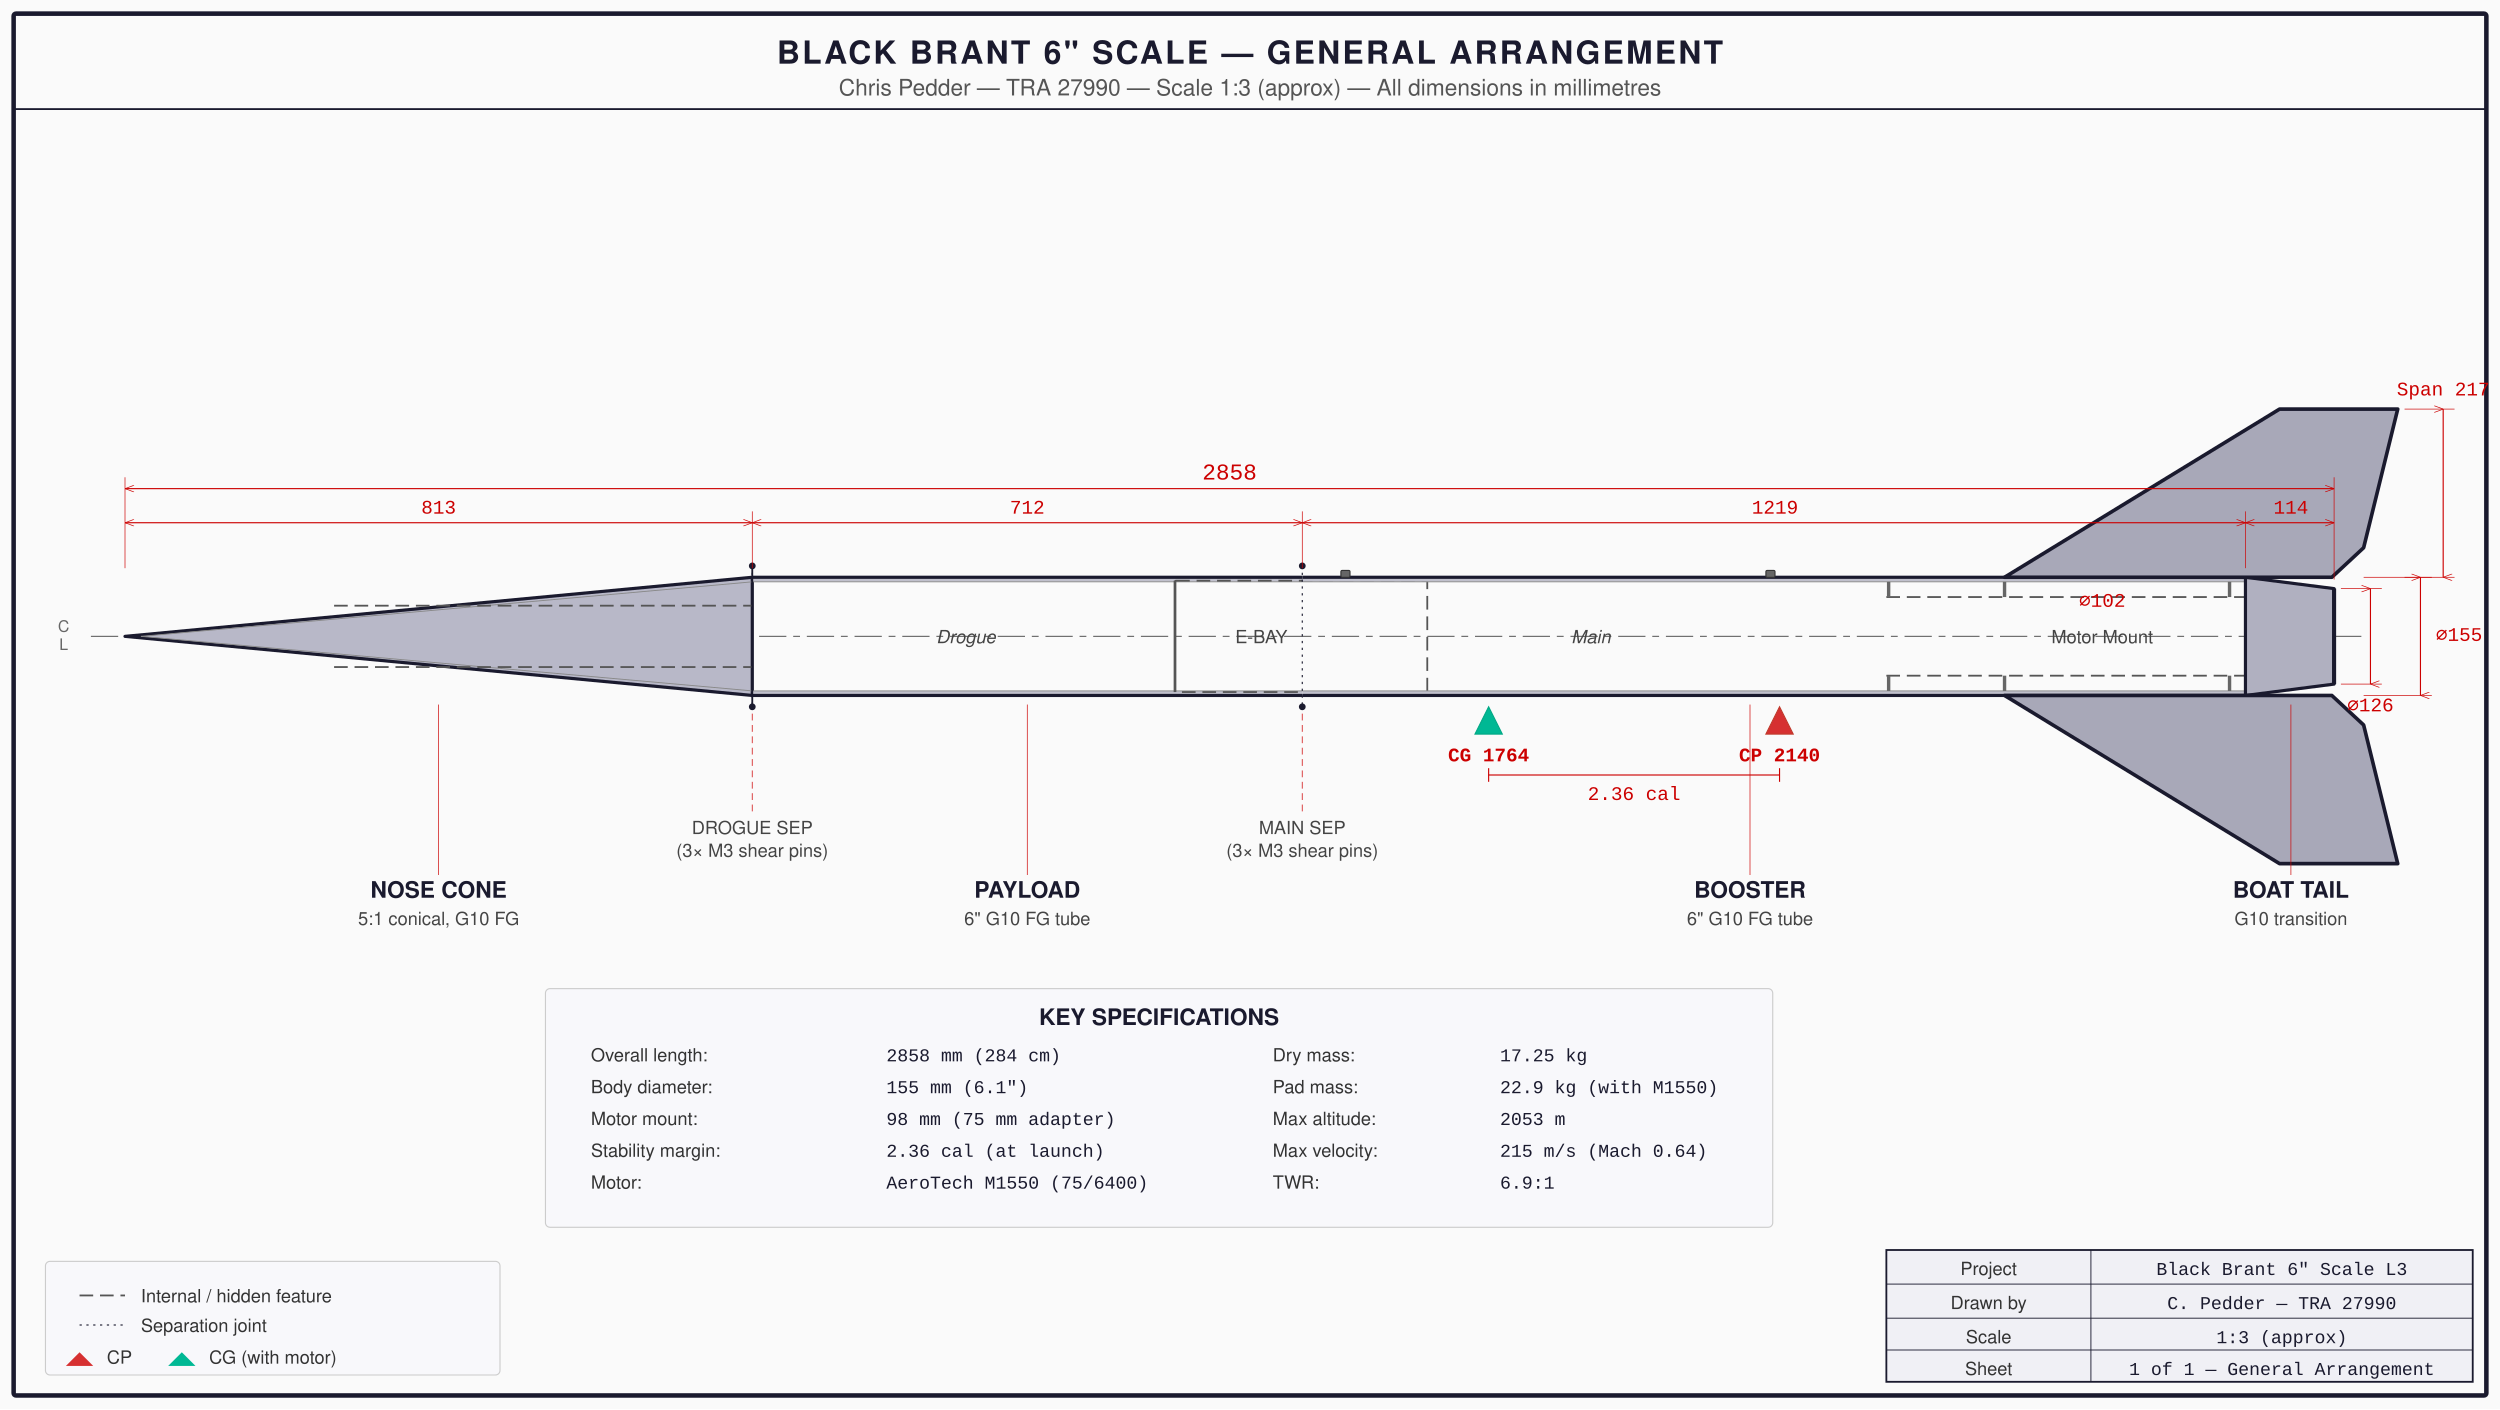
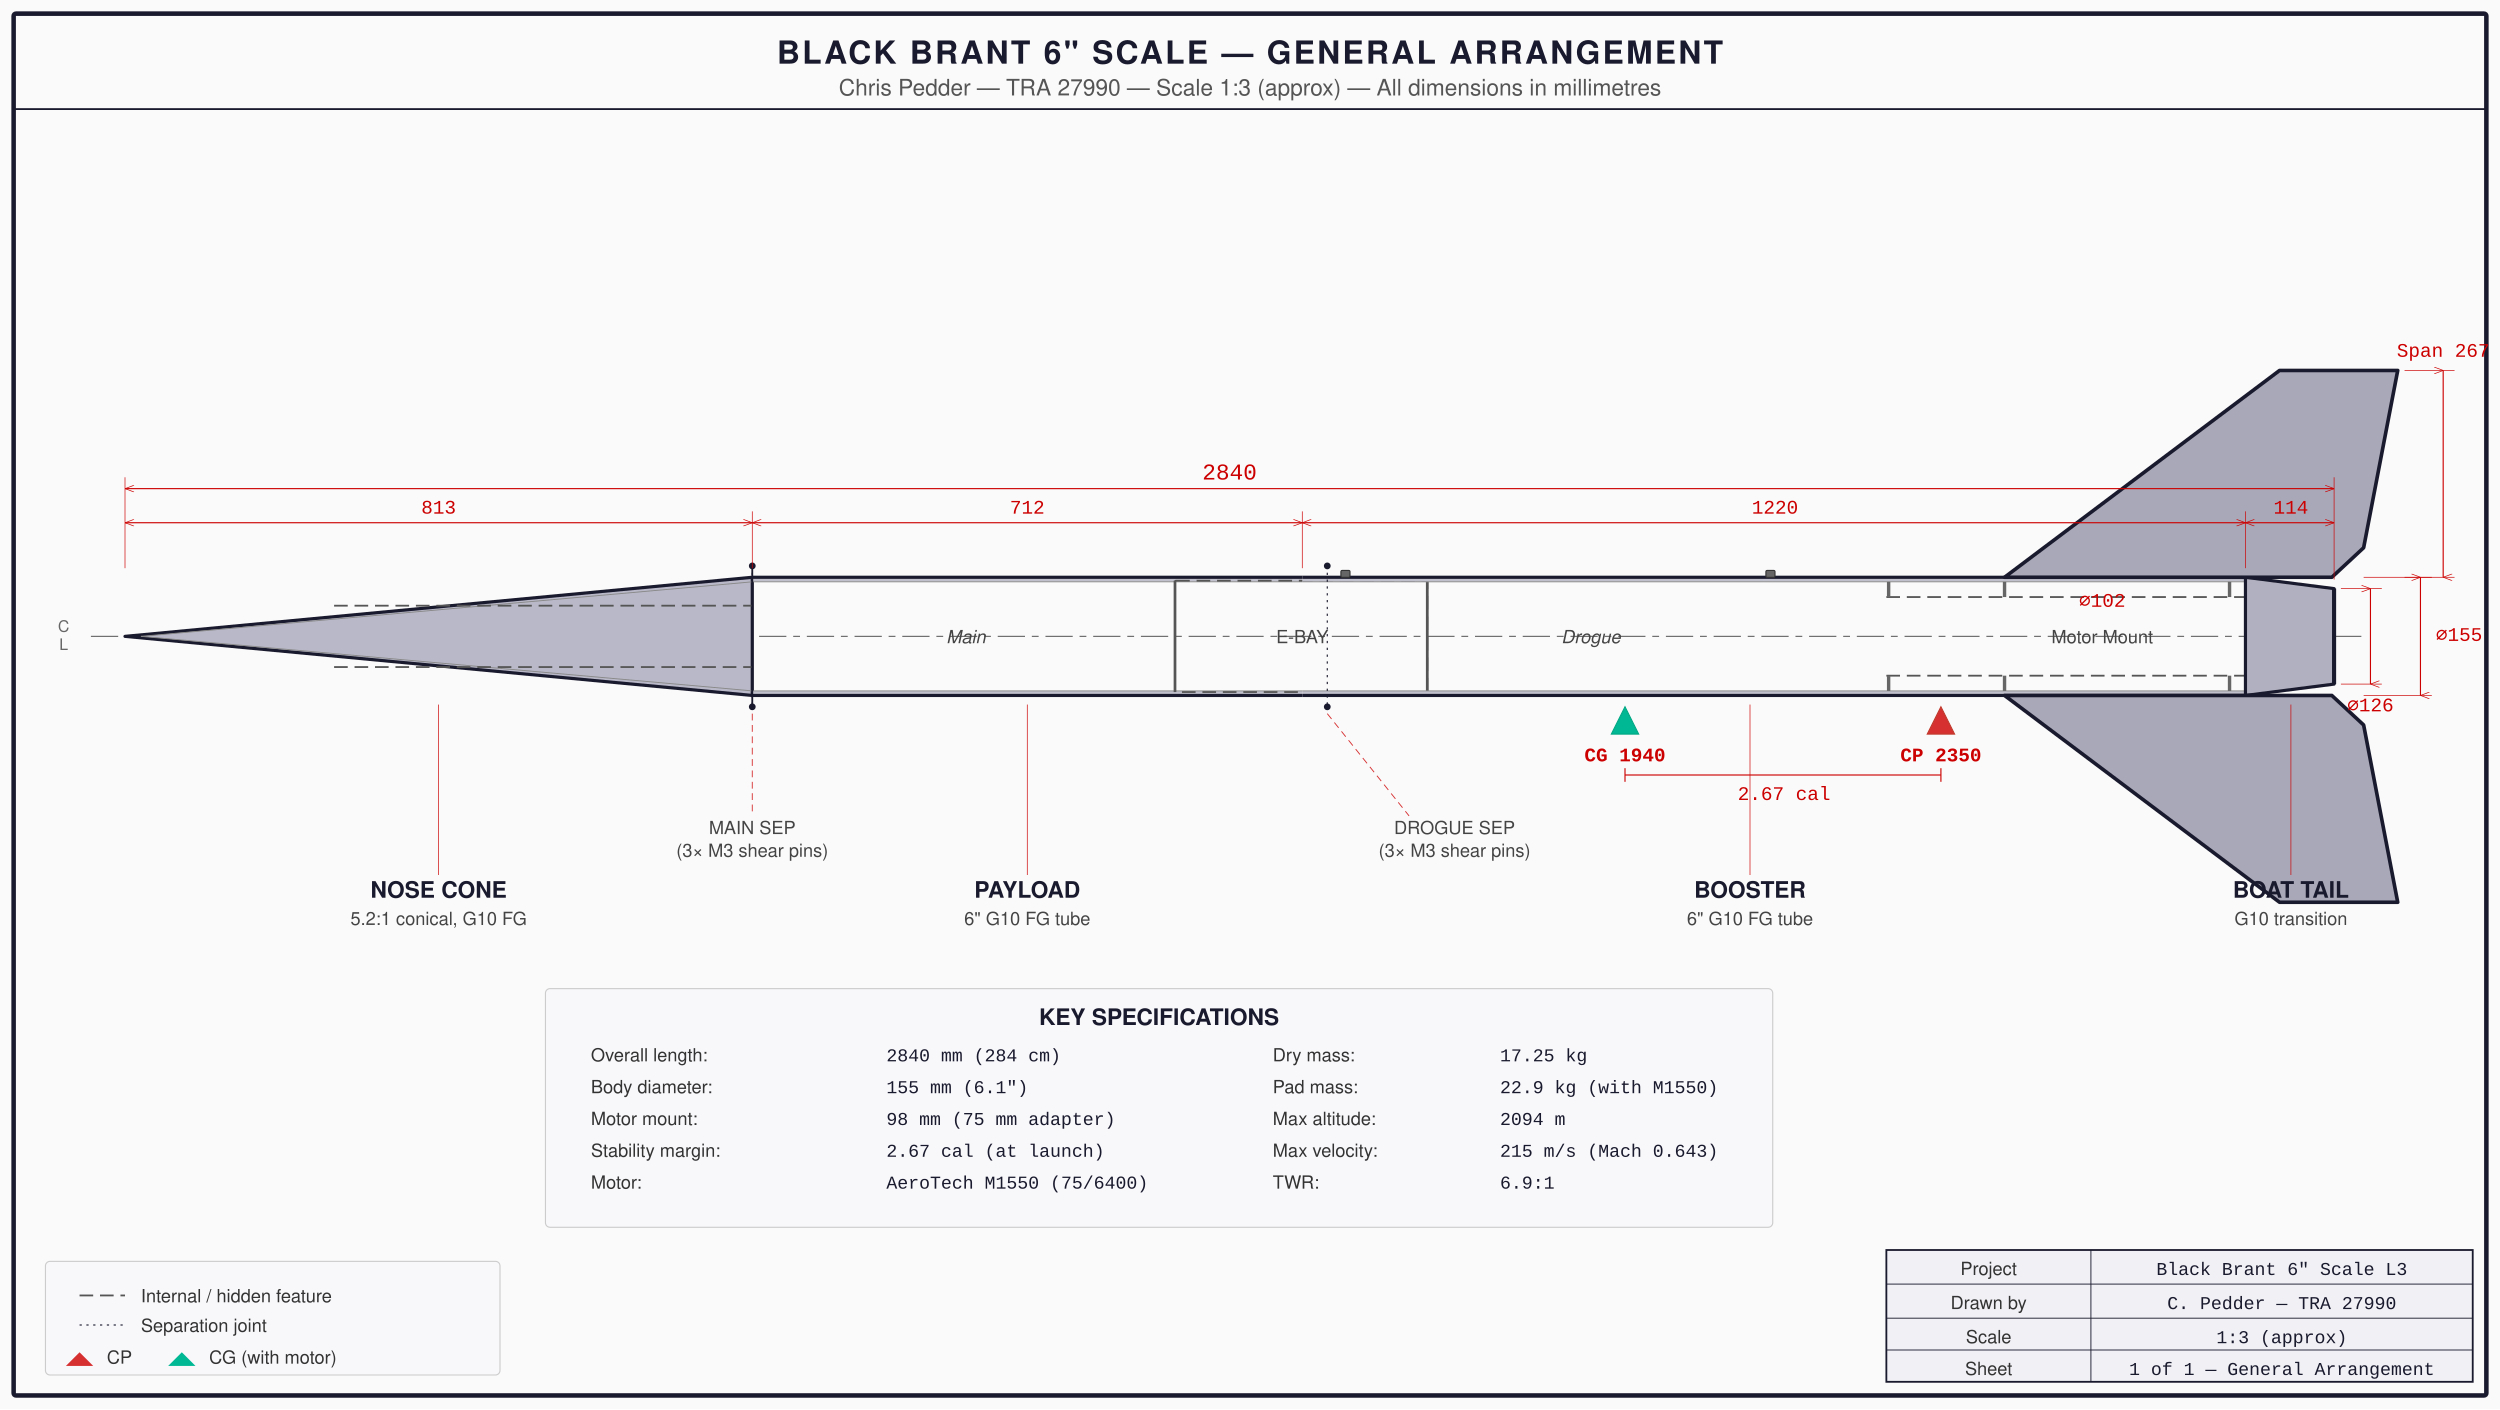
<svg xmlns="http://www.w3.org/2000/svg" viewBox="0 0 1100 620" width="1100" height="620">
  <defs>
    <marker id="arr-r" markerWidth="8" markerHeight="6" refX="8" refY="3" orient="auto">
      <path d="M0,0 L8,3 L0,6" fill="none" stroke="#cc0000" stroke-width="0.6" />
    </marker>
    <marker id="arr-l" markerWidth="8" markerHeight="6" refX="0" refY="3" orient="auto">
      <path d="M8,0 L0,3 L8,6" fill="none" stroke="#cc0000" stroke-width="0.6" />
    </marker>
    <marker id="arr-u" markerWidth="6" markerHeight="8" refX="3" refY="0" orient="auto">
      <path d="M0,8 L3,0 L6,8" fill="none" stroke="#cc0000" stroke-width="0.6" />
    </marker>
    <marker id="arr-d" markerWidth="6" markerHeight="8" refX="3" refY="8" orient="auto">
      <path d="M0,0 L3,8 L6,0" fill="none" stroke="#cc0000" stroke-width="0.6" />
    </marker>
  </defs>
  <style>
  .wall    { fill: #c0c0cc; stroke: #1a1a2e; stroke-width: 1.4; stroke-linejoin: round; }
  .wall-nc { fill: #b8b8c8; stroke: #1a1a2e; stroke-width: 1.4; stroke-linejoin: round; }
  .wall-bt { fill: #b0b0c0; stroke: #1a1a2e; stroke-width: 1.4; stroke-linejoin: round; }
  .fin     { fill: #a8a8b8; stroke: #1a1a2e; stroke-width: 1.6; stroke-linejoin: round; }
  .inner   { fill: none; stroke: #555; stroke-width: 0.8; stroke-dasharray: 6,3; }
  .cl      { fill: none; stroke: #666; stroke-width: 0.5; stroke-dasharray: 12,3,3,3; }
  .sep     { fill: none; stroke: #1a1a2e; stroke-width: 0.5; stroke-dasharray: 1,2; }
  .dim     { fill: none; stroke: #cc0000; stroke-width: 0.5; }
  .ext     { fill: none; stroke: #cc0000; stroke-width: 0.3; }
  .dt      { font-family: "Courier New", monospace; font-size: 10px; fill: #cc0000; text-anchor: middle; }
  .dt-s    { font-family: "Courier New", monospace; font-size: 8.5px; fill: #cc0000; text-anchor: middle; }
  .lbl     { font-family: "Helvetica Neue", Helvetica, Arial, sans-serif; font-size: 10px; fill: #1a1a2e; text-anchor: middle; font-weight: 600; }
  .lbl-s   { font-family: "Helvetica Neue", Helvetica, Arial, sans-serif; font-size: 8px; fill: #444; text-anchor: middle; }
  .title   { font-family: "Helvetica Neue", Helvetica, Arial, sans-serif; font-size: 14px; fill: #1a1a2e; font-weight: 700; letter-spacing: 1px; }
  .sub     { font-family: "Helvetica Neue", Helvetica, Arial, sans-serif; font-size: 10px; fill: #555; }
  .tb-label{ font-family: "Helvetica Neue", Helvetica, Arial, sans-serif; font-size: 8px; fill: #333; }
  .tb-val  { font-family: "Courier New", monospace; font-size: 8px; fill: #1a1a2e; }
</style>
  <rect width="1100" height="620" fill="#fafafa" />
  <rect x="6" y="6" width="1088" height="608" fill="none" stroke="#1a1a2e" stroke-width="2" rx="1" />
  <line x1="6" y1="48" x2="1094" y2="48" stroke="#1a1a2e" stroke-width="0.8" />
  <text x="550" y="28" class="title" text-anchor="middle">BLACK BRANT 6" SCALE — GENERAL ARRANGEMENT</text>
  <text x="550" y="42" class="sub" text-anchor="middle">Chris Pedder — TRA 27990 — Scale 1:3 (approx) — All dimensions in millimetres</text>
  <line x1="40" y1="280" x2="1040" y2="280" class="cl" />
  <text x="28" y="278" font-family="Helvetica" font-size="7" fill="#666" text-anchor="middle">C</text>
  <text x="28" y="286" font-family="Helvetica" font-size="7" fill="#666" text-anchor="middle">L</text>
  <polygon points="55,280 331,254 331,306" class="wall-nc" />
  <line x1="62" y1="280" x2="331" y2="256" stroke="#888" stroke-width="0.4" />
  <line x1="62" y1="280" x2="331" y2="304" stroke="#888" stroke-width="0.4" />
  <line x1="147" y1="266.5" x2="331" y2="266.5" class="inner" />
  <line x1="147" y1="293.5" x2="331" y2="293.5" class="inner" />
  <rect x="331" y="254" width="242" height="2" fill="#c0c0cc" stroke="none" />
  <rect x="331" y="304" width="242" height="2" fill="#c0c0cc" stroke="none" />
  <line x1="331" y1="254" x2="573" y2="254" stroke="#1a1a2e" stroke-width="1.4" />
  <line x1="331" y1="306" x2="573" y2="306" stroke="#1a1a2e" stroke-width="1.4" />
  <line x1="331" y1="256" x2="573" y2="256" stroke="#888" stroke-width="0.4" />
  <line x1="331" y1="304" x2="573" y2="304" stroke="#888" stroke-width="0.4" />
  <line x1="331" y1="249" x2="331" y2="311" stroke="#1a1a2e" stroke-width="0.8" />
  <rect x="517" y="255.5" width="111" height="49" rx="0.5" fill="none" stroke="#555" stroke-width="0.8" stroke-dasharray="6,3" />
-   <text x="555" y="283" class="lbl-s" fill="#555">E-BAY</text>
+   <text x="573" y="283" class="lbl-s" fill="#555">E-BAY</text>
  <line x1="517" y1="255.5" x2="517" y2="304.5" stroke="#555" stroke-width="1.2" />
-   <text x="425" y="283" class="lbl-s" fill="#999" font-style="italic">Drogue</text>
+   <line x1="628" y1="255.5" x2="628" y2="304.5" stroke="#555" stroke-width="1.2" />
+   <text x="425" y="283" class="lbl-s" fill="#999" font-style="italic">Main</text>
  <rect x="573" y="254" width="415" height="2" fill="#c0c0cc" stroke="none" />
  <rect x="573" y="304" width="415" height="2" fill="#c0c0cc" stroke="none" />
  <line x1="573" y1="254" x2="988" y2="254" stroke="#1a1a2e" stroke-width="1.4" />
  <line x1="573" y1="306" x2="988" y2="306" stroke="#1a1a2e" stroke-width="1.4" />
  <line x1="573" y1="256" x2="988" y2="256" stroke="#888" stroke-width="0.4" />
  <line x1="573" y1="304" x2="988" y2="304" stroke="#888" stroke-width="0.4" />
-   <text x="700" y="283" class="lbl-s" fill="#999" font-style="italic">Main</text>
+   <text x="700" y="283" class="lbl-s" fill="#999" font-style="italic">Drogue</text>
  <line x1="830" y1="262.7" x2="1020" y2="262.7" class="inner" />
  <line x1="830" y1="297.3" x2="1020" y2="297.3" class="inner" />
  <text x="925" y="283" class="lbl-s" fill="#555">Motor Mount</text>
  <line x1="831" y1="256" x2="831" y2="262.7" stroke="#666" stroke-width="1.5" />
  <line x1="831" y1="297.3" x2="831" y2="304" stroke="#666" stroke-width="1.5" />
  <line x1="882" y1="256" x2="882" y2="262.7" stroke="#666" stroke-width="1.5" />
  <line x1="882" y1="297.3" x2="882" y2="304" stroke="#666" stroke-width="1.5" />
  <line x1="981" y1="256" x2="981" y2="262.7" stroke="#666" stroke-width="1.5" />
  <line x1="981" y1="297.3" x2="981" y2="304" stroke="#666" stroke-width="1.5" />
  <path d="M 988,254 L 1027,259 L 1027,301 L 988,306 Z" class="wall-bt" />
  <line x1="1027" y1="259" x2="1027" y2="301" stroke="#1a1a2e" stroke-width="1.8" />
-   <path d="M 882,254 L 1003,180 L 1055,180 L 1040,241 L 1026,254 Z" class="fin" />
-   <path d="M 882,306 L 1003,380 L 1055,380 L 1040,319 L 1026,306 Z" class="fin" />
+   <path d="M 882,254 L 1003,163 L 1055,163 L 1040,241 L 1026,254 Z" class="fin" />
+   <path d="M 882,306 L 1003,397 L 1055,397 L 1040,319 L 1026,306 Z" class="fin" />
  <line x1="331" y1="249" x2="331" y2="311" class="sep" stroke-width="0.8" />
  <circle cx="331" cy="249" r="1.5" fill="#1a1a2e" />
  <circle cx="331" cy="311" r="1.5" fill="#1a1a2e" />
-   <line x1="573" y1="249" x2="573" y2="311" class="sep" stroke-width="0.8" />
-   <circle cx="573" cy="249" r="1.5" fill="#1a1a2e" />
-   <circle cx="573" cy="311" r="1.5" fill="#1a1a2e" />
+   <line x1="584" y1="249" x2="584" y2="311" class="sep" stroke-width="0.8" />
+   <circle cx="584" cy="249" r="1.5" fill="#1a1a2e" />
+   <circle cx="584" cy="311" r="1.5" fill="#1a1a2e" />
  <rect x="777" y="251" width="4" height="3" rx="0.5" fill="#666" stroke="#333" stroke-width="0.5" />
  <rect x="590" y="251" width="4" height="3" rx="0.5" fill="#666" stroke="#333" stroke-width="0.5" />
-   <polygon points="783,311 777,323 789,323" fill="#d63031" stroke="#c0392b" stroke-width="0.5" />
-   <text x="783" y="335" class="dt-s" fill="#d63031" font-weight="bold">CP 2140</text>
-   <polygon points="655,311 649,323 661,323" fill="#00b894" stroke="#00a884" stroke-width="0.5" />
-   <text x="655" y="335" class="dt-s" fill="#00b894" font-weight="bold">CG 1764</text>
-   <line x1="655" y1="341" x2="783" y2="341" class="dim" />
-   <line x1="655" y1="338" x2="655" y2="344" class="dim" />
-   <line x1="783" y1="338" x2="783" y2="344" class="dim" />
-   <text x="719" y="352" class="dt-s" fill="#666">2.36 cal</text>
+   <polygon points="854,311 848,323 860,323" fill="#d63031" stroke="#c0392b" stroke-width="0.5" />
+   <text x="854" y="335" class="dt-s" fill="#d63031" font-weight="bold">CP 2350</text>
+   <polygon points="715,311 709,323 721,323" fill="#00b894" stroke="#00a884" stroke-width="0.5" />
+   <text x="715" y="335" class="dt-s" fill="#00b894" font-weight="bold">CG 1940</text>
+   <line x1="715" y1="341" x2="854" y2="341" class="dim" />
+   <line x1="715" y1="338" x2="715" y2="344" class="dim" />
+   <line x1="854" y1="338" x2="854" y2="344" class="dim" />
+   <text x="785" y="352" class="dt-s" fill="#666">2.67 cal</text>
  <line x1="55" y1="210" x2="55" y2="250" class="ext" />
  <line x1="1027" y1="210" x2="1027" y2="255" class="ext" />
  <line x1="55" y1="215" x2="1027" y2="215" class="dim" marker-start="url(#arr-l)" marker-end="url(#arr-r)" />
-   <text x="541" y="211" class="dt">2858</text>
+   <text x="541" y="211" class="dt">2840</text>
  <line x1="331" y1="225" x2="331" y2="250" class="ext" />
  <line x1="573" y1="225" x2="573" y2="250" class="ext" />
  <line x1="988" y1="225" x2="988" y2="250" class="ext" />
  <line x1="55" y1="230" x2="331" y2="230" class="dim" marker-start="url(#arr-l)" marker-end="url(#arr-r)" />
  <text x="193" y="226" class="dt-s">813</text>
  <line x1="331" y1="230" x2="573" y2="230" class="dim" marker-start="url(#arr-l)" marker-end="url(#arr-r)" />
  <text x="452" y="226" class="dt-s">712</text>
  <line x1="573" y1="230" x2="988" y2="230" class="dim" marker-start="url(#arr-l)" marker-end="url(#arr-r)" />
-   <text x="781" y="226" class="dt-s">1219</text>
+   <text x="781" y="226" class="dt-s">1220</text>
  <line x1="988" y1="230" x2="1027" y2="230" class="dim" marker-start="url(#arr-l)" marker-end="url(#arr-r)" />
  <text x="1008" y="226" class="dt-s">114</text>
  <line x1="1040" y1="254" x2="1070" y2="254" class="ext" />
  <line x1="1040" y1="306" x2="1070" y2="306" class="ext" />
  <line x1="1065" y1="254" x2="1065" y2="306" class="dim" marker-start="url(#arr-u)" marker-end="url(#arr-d)" />
  <text x="1082" y="282" class="dt-s" text-anchor="start">⌀155</text>
  <line x1="1030" y1="259" x2="1048" y2="259" class="ext" />
  <line x1="1030" y1="301" x2="1048" y2="301" class="ext" />
  <line x1="1043" y1="259" x2="1043" y2="301" class="dim" marker-start="url(#arr-u)" marker-end="url(#arr-d)" />
  <text x="1043" y="313" class="dt-s">⌀126</text>
  <text x="925" y="267" class="dt-s" fill="#555" font-size="7">⌀102</text>
-   <line x1="1058" y1="180" x2="1080" y2="180" class="ext" />
+   <line x1="1058" y1="163" x2="1080" y2="163" class="ext" />
  <line x1="1058" y1="254" x2="1080" y2="254" class="ext" />
-   <line x1="1075" y1="180" x2="1075" y2="254" class="dim" marker-start="url(#arr-u)" marker-end="url(#arr-d)" />
-   <text x="1075" y="174" class="dt-s">Span 217</text>
+   <line x1="1075" y1="163" x2="1075" y2="254" class="dim" marker-start="url(#arr-u)" marker-end="url(#arr-d)" />
+   <text x="1075" y="157" class="dt-s">Span 267</text>
  <text x="193" y="395" class="lbl">NOSE CONE</text>
-   <text x="193" y="407" class="lbl-s">5:1 conical, G10 FG</text>
+   <text x="193" y="407" class="lbl-s">5.2:1 conical, G10 FG</text>
  <line x1="193" y1="385" x2="193" y2="310" class="ext" stroke="#bbb" />
  <text x="452" y="395" class="lbl">PAYLOAD</text>
  <text x="452" y="407" class="lbl-s">6" G10 FG tube</text>
  <line x1="452" y1="385" x2="452" y2="310" class="ext" stroke="#bbb" />
  <text x="770" y="395" class="lbl">BOOSTER</text>
  <text x="770" y="407" class="lbl-s">6" G10 FG tube</text>
  <line x1="770" y1="385" x2="770" y2="310" class="ext" stroke="#bbb" />
  <text x="1008" y="395" class="lbl">BOAT TAIL</text>
  <text x="1008" y="407" class="lbl-s">G10 transition</text>
  <line x1="1008" y1="385" x2="1008" y2="310" class="ext" stroke="#bbb" />
-   <text x="331" y="367" class="lbl-s" fill="#d63031">DROGUE SEP</text>
+   <text x="331" y="367" class="lbl-s" fill="#d63031">MAIN SEP</text>
  <text x="331" y="377" class="lbl-s" fill="#d63031" font-size="6.5">(3× M3 shear pins)</text>
  <line x1="331" y1="314" x2="331" y2="359" stroke="#d63031" stroke-width="0.4" stroke-dasharray="3,2" />
-   <text x="573" y="367" class="lbl-s" fill="#d63031">MAIN SEP</text>
-   <text x="573" y="377" class="lbl-s" fill="#d63031" font-size="6.5">(3× M3 shear pins)</text>
-   <line x1="573" y1="314" x2="573" y2="359" stroke="#d63031" stroke-width="0.4" stroke-dasharray="3,2" />
+   <text x="640" y="367" class="lbl-s" fill="#d63031">DROGUE SEP</text>
+   <text x="640" y="377" class="lbl-s" fill="#d63031" font-size="6.5">(3× M3 shear pins)</text>
+   <line x1="584" y1="314" x2="620" y2="359" stroke="#d63031" stroke-width="0.4" stroke-dasharray="3,2" />
  <rect x="240" y="435" width="540" height="105" fill="#f8f8fb" stroke="#ccc" stroke-width="0.5" rx="2" />
  <text x="510" y="451" class="lbl" font-size="9">KEY SPECIFICATIONS</text>
  <text x="260" y="467" class="tb-label" text-anchor="start">Overall length:</text>
-   <text x="390" y="467" class="tb-val" text-anchor="start">2858 mm (284 cm)</text>
+   <text x="390" y="467" class="tb-val" text-anchor="start">2840 mm (284 cm)</text>
  <text x="560" y="467" class="tb-label" text-anchor="start">Dry mass:</text>
  <text x="660" y="467" class="tb-val" text-anchor="start">17.25 kg</text>
  <text x="260" y="481" class="tb-label" text-anchor="start">Body diameter:</text>
  <text x="390" y="481" class="tb-val" text-anchor="start">155 mm (6.1")</text>
  <text x="560" y="481" class="tb-label" text-anchor="start">Pad mass:</text>
  <text x="660" y="481" class="tb-val" text-anchor="start">22.9 kg (with M1550)</text>
  <text x="260" y="495" class="tb-label" text-anchor="start">Motor mount:</text>
  <text x="390" y="495" class="tb-val" text-anchor="start">98 mm (75 mm adapter)</text>
  <text x="560" y="495" class="tb-label" text-anchor="start">Max altitude:</text>
-   <text x="660" y="495" class="tb-val" text-anchor="start">2053 m</text>
+   <text x="660" y="495" class="tb-val" text-anchor="start">2094 m</text>
  <text x="260" y="509" class="tb-label" text-anchor="start">Stability margin:</text>
-   <text x="390" y="509" class="tb-val" text-anchor="start">2.36 cal (at launch)</text>
+   <text x="390" y="509" class="tb-val" text-anchor="start">2.67 cal (at launch)</text>
  <text x="560" y="509" class="tb-label" text-anchor="start">Max velocity:</text>
-   <text x="660" y="509" class="tb-val" text-anchor="start">215 m/s (Mach 0.64)</text>
+   <text x="660" y="509" class="tb-val" text-anchor="start">215 m/s (Mach 0.643)</text>
  <text x="260" y="523" class="tb-label" text-anchor="start">Motor:</text>
  <text x="390" y="523" class="tb-val" text-anchor="start">AeroTech M1550 (75/6400)</text>
  <text x="560" y="523" class="tb-label" text-anchor="start">TWR:</text>
  <text x="660" y="523" class="tb-val" text-anchor="start">6.9:1</text>
  <rect x="830" y="550" width="258" height="58" fill="#f0f0f5" stroke="#1a1a2e" stroke-width="0.8" />
  <line x1="830" y1="565" x2="1088" y2="565" stroke="#1a1a2e" stroke-width="0.4" />
  <line x1="830" y1="580" x2="1088" y2="580" stroke="#1a1a2e" stroke-width="0.4" />
  <line x1="830" y1="594" x2="1088" y2="594" stroke="#1a1a2e" stroke-width="0.4" />
  <line x1="920" y1="550" x2="920" y2="608" stroke="#1a1a2e" stroke-width="0.4" />
  <text x="875" y="561" class="tb-label" text-anchor="middle">Project</text>
  <text x="1004" y="561" class="tb-val" text-anchor="middle">Black Brant 6" Scale L3</text>
  <text x="875" y="576" class="tb-label" text-anchor="middle">Drawn by</text>
  <text x="1004" y="576" class="tb-val" text-anchor="middle">C. Pedder — TRA 27990</text>
  <text x="875" y="591" class="tb-label" text-anchor="middle">Scale</text>
  <text x="1004" y="591" class="tb-val" text-anchor="middle">1:3 (approx)</text>
  <text x="875" y="605" class="tb-label" text-anchor="middle">Sheet</text>
  <text x="1004" y="605" class="tb-val" text-anchor="middle">1 of 1 — General Arrangement</text>
  <rect x="20" y="555" width="200" height="50" fill="#f8f8fb" stroke="#ccc" stroke-width="0.5" rx="2" />
  <line x1="35" y1="570" x2="55" y2="570" stroke="#555" stroke-width="0.8" stroke-dasharray="6,3" />
  <text x="62" y="573" class="tb-label" text-anchor="start">Internal / hidden feature</text>
  <line x1="35" y1="583" x2="55" y2="583" stroke="#1a1a2e" stroke-width="0.5" stroke-dasharray="1,2" />
  <text x="62" y="586" class="tb-label" text-anchor="start">Separation joint</text>
  <polygon points="35,595 29,601 41,601" fill="#d63031" />
  <text x="47" y="600" class="tb-label" text-anchor="start" fill="#d63031">CP</text>
  <polygon points="80,595 74,601 86,601" fill="#00b894" />
  <text x="92" y="600" class="tb-label" text-anchor="start" fill="#00b894">CG (with motor)</text>
</svg>
